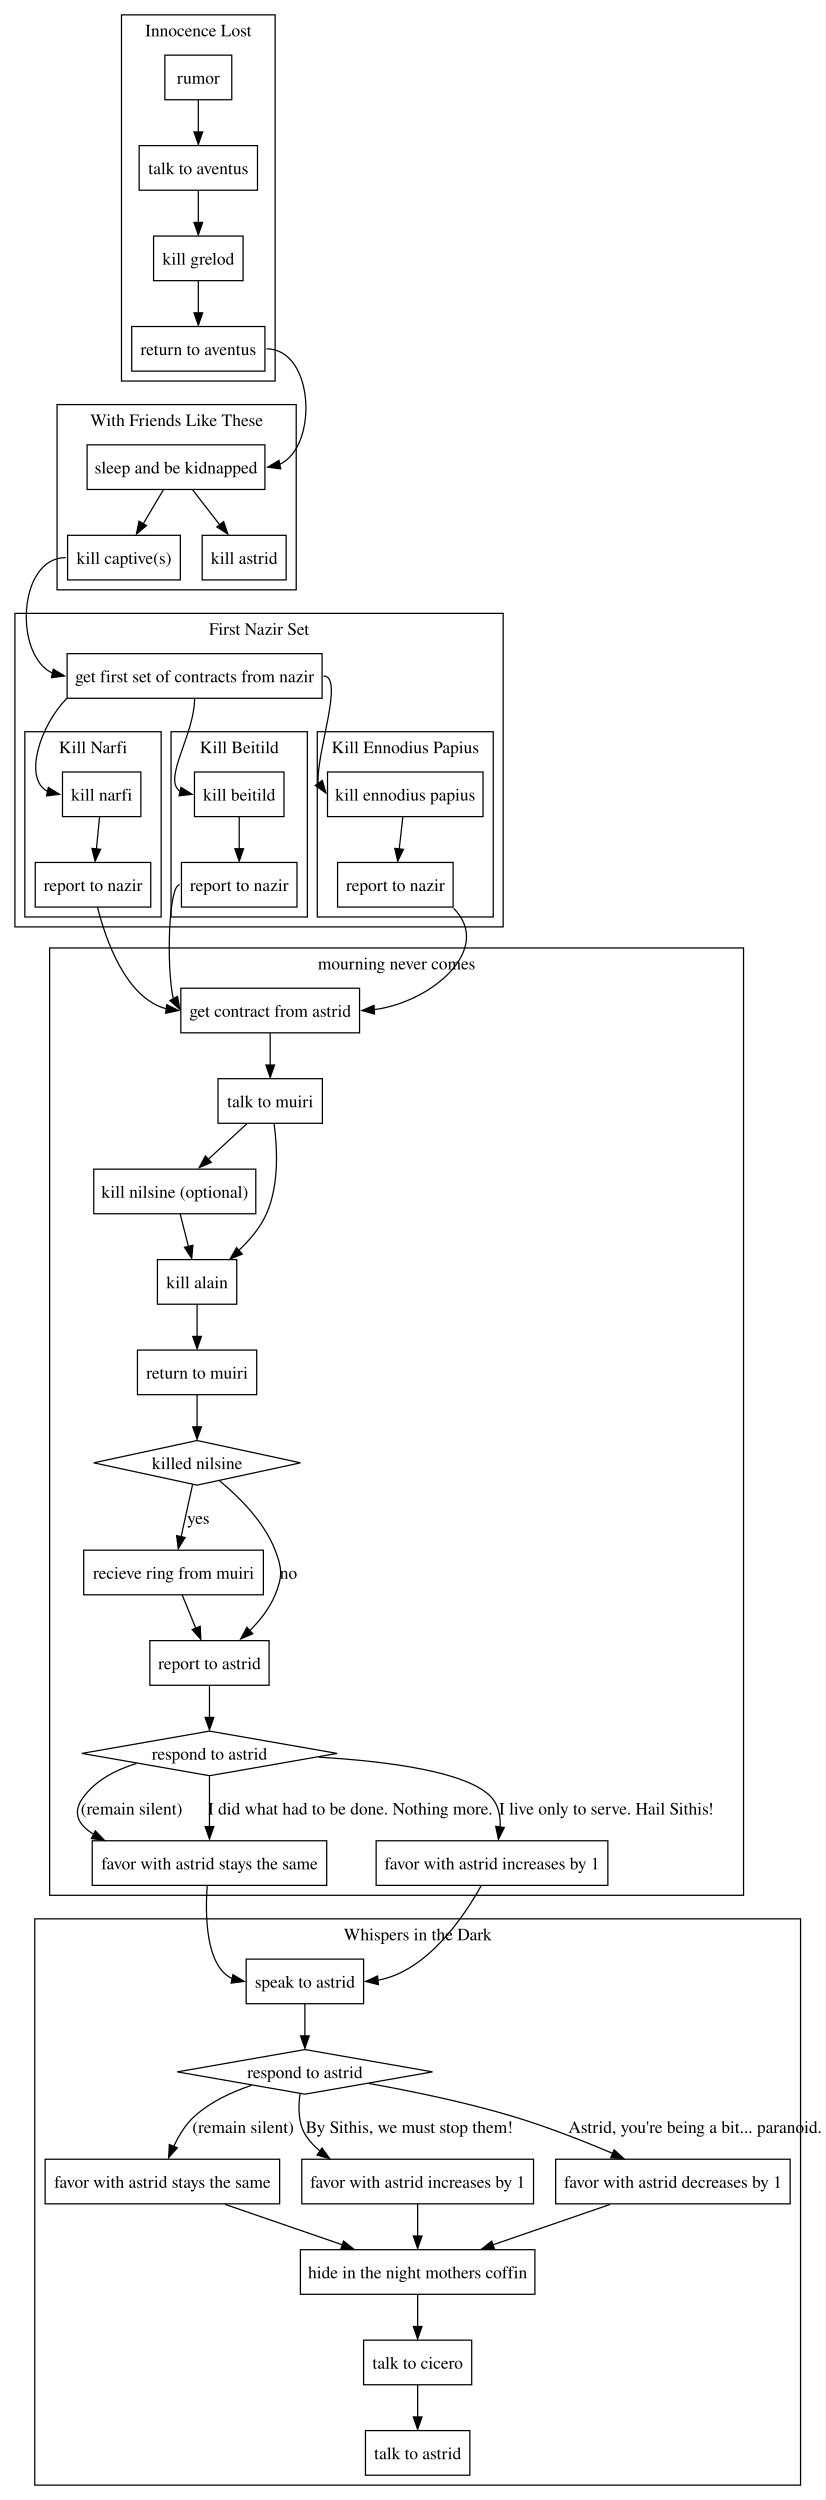
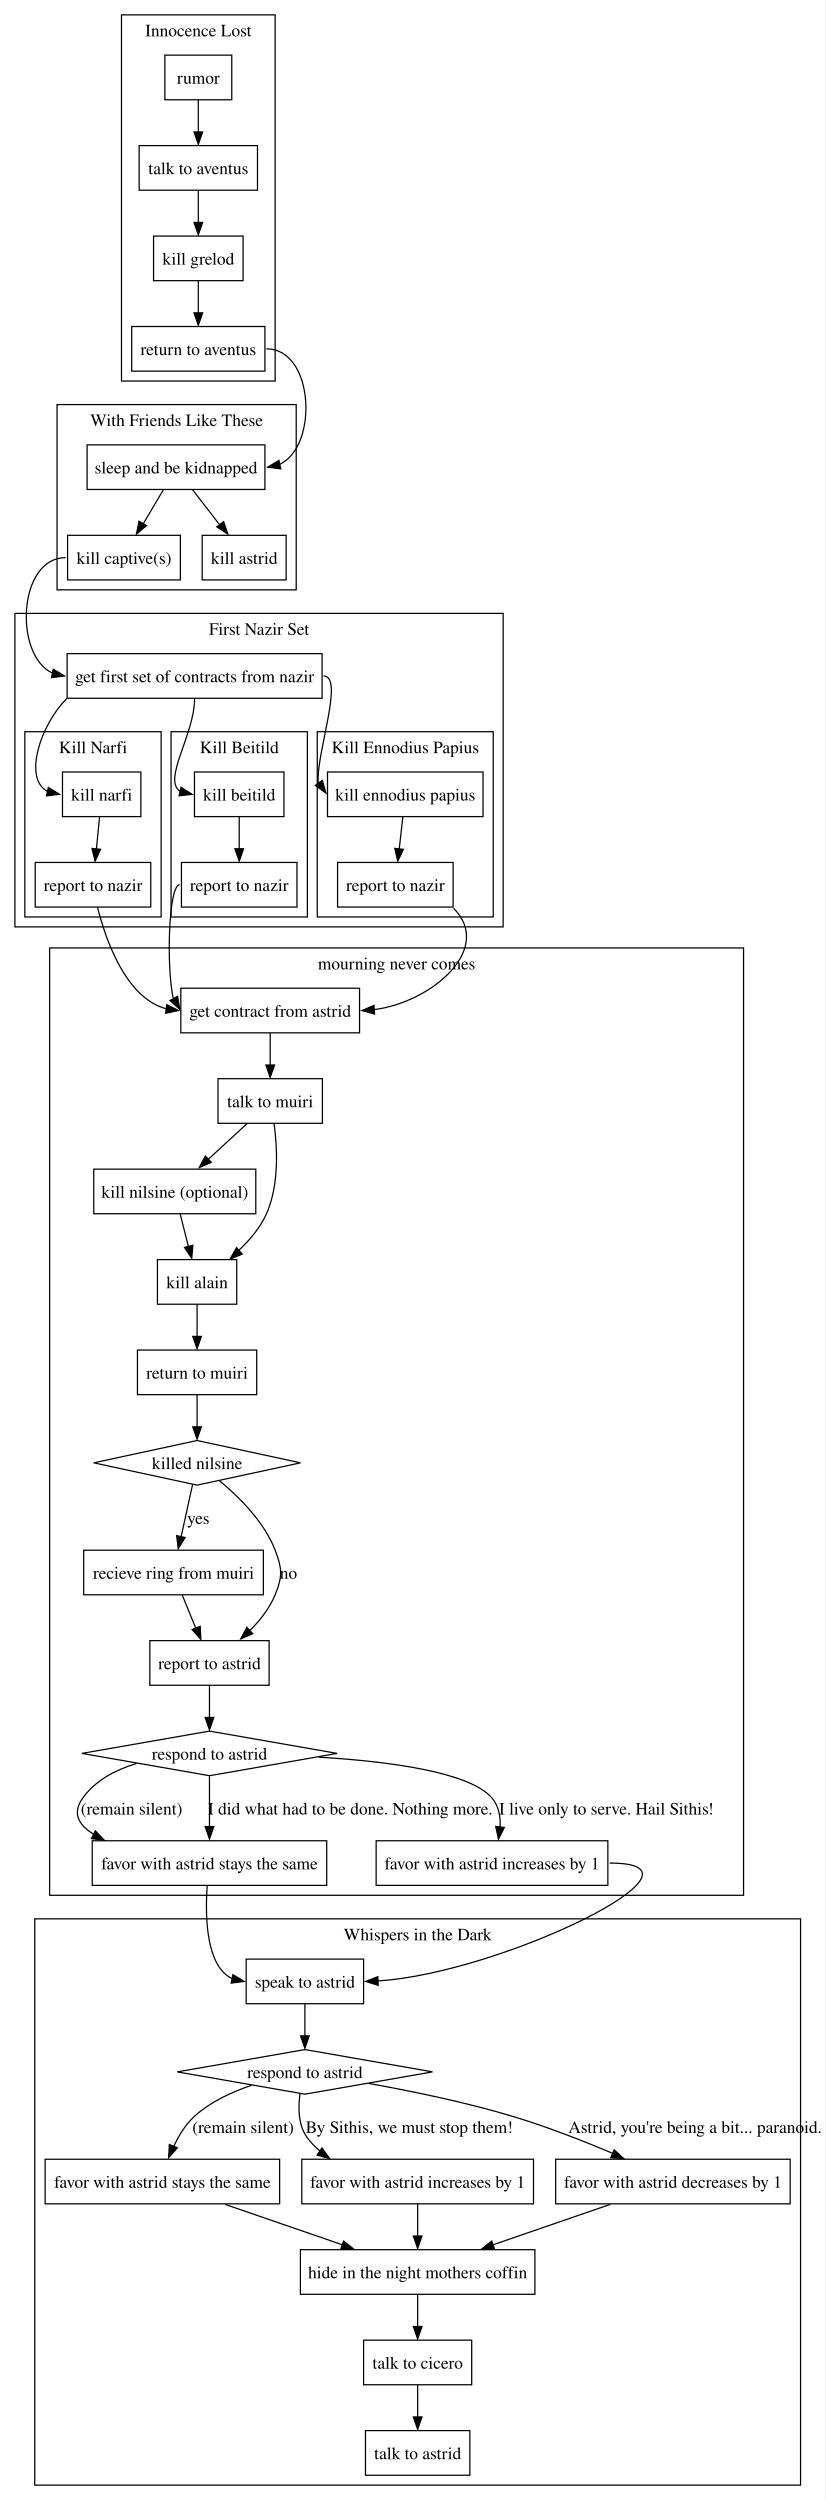
<svg xmlns="http://www.w3.org/2000/svg" width="666pt" height="2018pt" viewBox="0.00 0.00 665.75 2017.50">
  <g id="graph0" class="graph" transform="scale(1 1) rotate(0) translate(4 2013.5)">
    <polygon fill="white" stroke="none" points="-4,4 -4,-2013.5 661.75,-2013.5 661.75,4 -4,4" />
    <g id="clust1" class="cluster">
      <polygon fill="none" stroke="black" points="94,-1706 94,-2001.5 218,-2001.5 218,-1706 94,-1706" />
      <text text-anchor="middle" x="156" y="-1984.2" font-family="Times,serif" font-size="14.00">Innocence Lost</text>
    </g>
    <g id="clust2" class="cluster">
      <polygon fill="none" stroke="black" points="42,-1537.5 42,-1687 235,-1687 235,-1537.5 42,-1537.5" />
      <text text-anchor="middle" x="138.5" y="-1669.7" font-family="Times,serif" font-size="14.00">With Friends Like These</text>
    </g>
    <g id="clust4" class="cluster">
      <polygon fill="none" stroke="black" points="8,-1265.5 8,-1518.5 402,-1518.5 402,-1265.5 8,-1265.5" />
      <text text-anchor="middle" x="205" y="-1501.2" font-family="Times,serif" font-size="14.00">First Nazir Set</text>
    </g>
    <g id="clust5" class="cluster">
      <polygon fill="none" stroke="black" points="16,-1273.5 16,-1423 126,-1423 126,-1273.5 16,-1273.5" />
      <text text-anchor="middle" x="71" y="-1405.7" font-family="Times,serif" font-size="14.00">Kill Narfi</text>
    </g>
    <g id="clust6" class="cluster">
      <polygon fill="none" stroke="black" points="134,-1273.5 134,-1423 244,-1423 244,-1273.5 134,-1273.5" />
      <text text-anchor="middle" x="189" y="-1405.7" font-family="Times,serif" font-size="14.00">Kill Beitild</text>
    </g>
    <g id="clust7" class="cluster">
      <polygon fill="none" stroke="black" points="252,-1273.5 252,-1423 394,-1423 394,-1273.5 252,-1273.5" />
      <text text-anchor="middle" x="323" y="-1405.7" font-family="Times,serif" font-size="14.00">Kill Ennodius Papius</text>
    </g>
    <g id="clust8" class="cluster">
      <polygon fill="none" stroke="black" points="36,-484 36,-1248.5 596,-1248.5 596,-484 36,-484" />
      <text text-anchor="middle" x="316" y="-1231.2" font-family="Times,serif" font-size="14.00">mourning never comes</text>
    </g>
    <g id="clust9" class="cluster">
      <polygon fill="none" stroke="black" points="24,-8 24,-465 642,-465 642,-8 24,-8" />
      <text text-anchor="middle" x="333" y="-447.7" font-family="Times,serif" font-size="14.00">Whispers in the Dark</text>
    </g>
    <g id="node1" class="node">
      <polygon fill="none" stroke="black" points="203.75,-1896 108.25,-1896 108.25,-1860 203.75,-1860 203.75,-1896" />
      <text text-anchor="middle" x="156" y="-1872.95" font-family="Times,serif" font-size="14.00">talk to aventus</text>
    </g>
    <g id="node3" class="node">
      <polygon fill="none" stroke="black" points="192.12,-1823 119.88,-1823 119.88,-1787 192.12,-1787 192.12,-1823" />
      <text text-anchor="middle" x="156" y="-1799.95" font-family="Times,serif" font-size="14.00">kill grelod</text>
    </g>
    <g id="edge2" class="edge">
      <path fill="none" stroke="black" d="M156,-1859.81C156,-1852.05 156,-1842.68 156,-1833.95" />
      <polygon fill="black" stroke="black" points="159.5,-1834.03 156,-1824.03 152.5,-1834.03 159.5,-1834.03" />
    </g>
    <g id="node2" class="node">
      <polygon fill="none" stroke="black" points="183,-1969 129,-1969 129,-1933 183,-1933 183,-1969" />
      <text text-anchor="middle" x="156" y="-1945.95" font-family="Times,serif" font-size="14.00">rumor</text>
    </g>
    <g id="edge1" class="edge">
      <path fill="none" stroke="black" d="M156,-1932.81C156,-1925.05 156,-1915.68 156,-1906.95" />
      <polygon fill="black" stroke="black" points="159.5,-1907.03 156,-1897.03 152.5,-1907.03 159.5,-1907.03" />
    </g>
    <g id="node4" class="node">
      <polygon fill="none" stroke="black" points="209.75,-1750 102.25,-1750 102.25,-1714 209.75,-1714 209.75,-1750" />
      <text text-anchor="middle" x="156" y="-1726.95" font-family="Times,serif" font-size="14.00">return to aventus</text>
    </g>
    <g id="edge3" class="edge">
      <path fill="none" stroke="black" d="M156,-1786.81C156,-1779.05 156,-1769.68 156,-1760.95" />
      <polygon fill="black" stroke="black" points="159.5,-1761.03 156,-1751.03 152.5,-1761.03 159.5,-1761.03" />
    </g>
    <g id="node5" class="node">
      <polygon fill="none" stroke="black" points="209.75,-1654.5 66.25,-1654.5 66.25,-1618.5 209.75,-1618.5 209.75,-1654.5" />
      <text text-anchor="middle" x="138" y="-1631.45" font-family="Times,serif" font-size="14.00">sleep and be kidnapped</text>
    </g>
    <g id="edge34" class="edge">
      <path fill="none" stroke="black" d="M211,-1732C249.63,-1732 253.1,-1652.89 221.41,-1638.67" />
      <polygon fill="black" stroke="black" points="222.5,-1635.12 212,-1636.5 221.07,-1641.97 222.5,-1635.12" />
    </g>
    <g id="node6" class="node">
      <polygon fill="none" stroke="black" points="141.5,-1581.5 50.5,-1581.5 50.5,-1545.5 141.5,-1545.5 141.5,-1581.5" />
      <text text-anchor="middle" x="96" y="-1558.45" font-family="Times,serif" font-size="14.00">kill captive(s)</text>
    </g>
    <g id="edge4" class="edge">
      <path fill="none" stroke="black" d="M127.83,-1618.31C122.98,-1610.12 117.07,-1600.12 111.67,-1590.98" />
      <polygon fill="black" stroke="black" points="114.18,-1589.35 106.07,-1582.53 108.15,-1592.92 114.18,-1589.35" />
    </g>
    <g id="node7" class="node">
      <polygon fill="none" stroke="black" points="226.88,-1581.5 159.12,-1581.5 159.12,-1545.5 226.88,-1545.5 226.88,-1581.5" />
      <text text-anchor="middle" x="193" y="-1558.45" font-family="Times,serif" font-size="14.00">kill astrid</text>
    </g>
    <g id="edge5" class="edge">
      <path fill="none" stroke="black" d="M151.31,-1618.31C157.87,-1609.85 165.9,-1599.48 173.16,-1590.11" />
      <polygon fill="black" stroke="black" points="176.45,-1592.58 179.81,-1582.53 170.92,-1588.29 176.45,-1592.58" />
    </g>
    <g id="node8" class="node">
      <polygon fill="none" stroke="black" points="255.88,-1486 50.12,-1486 50.12,-1450 255.88,-1450 255.88,-1486" />
      <text text-anchor="middle" x="153" y="-1462.95" font-family="Times,serif" font-size="14.00">get first set of contracts from nazir</text>
    </g>
    <g id="edge35" class="edge">
      <path fill="none" stroke="black" d="M49,-1563.5C10.37,-1563.5 6.9,-1484.39 38.59,-1470.17" />
      <polygon fill="black" stroke="black" points="38.93,-1473.47 48,-1468 37.5,-1466.62 38.93,-1473.47" />
    </g>
    <g id="node9" class="node">
      <polygon fill="none" stroke="black" points="109.62,-1390.5 46.38,-1390.5 46.38,-1354.5 109.62,-1354.5 109.62,-1390.5" />
      <text text-anchor="middle" x="78" y="-1367.45" font-family="Times,serif" font-size="14.00">kill narfi</text>
    </g>
    <g id="edge9" class="edge">
      <path fill="none" stroke="black" d="M50,-1450C28.64,-1428.64 14.41,-1385.33 34.3,-1374.83" />
      <polygon fill="black" stroke="black" points="34.97,-1378.05 44,-1372.5 33.48,-1371.21 34.97,-1378.05" />
    </g>
    <g id="node11" class="node">
      <polygon fill="none" stroke="black" points="225.12,-1390.5 152.88,-1390.5 152.88,-1354.5 225.12,-1354.5 225.12,-1390.5" />
      <text text-anchor="middle" x="189" y="-1367.45" font-family="Times,serif" font-size="14.00">kill beitild</text>
    </g>
    <g id="edge10" class="edge">
      <path fill="none" stroke="black" d="M153,-1450C153,-1420.4 126.82,-1384.44 141.32,-1374.91" />
      <polygon fill="black" stroke="black" points="142.02,-1378.12 151,-1372.5 140.47,-1371.29 142.02,-1378.12" />
    </g>
    <g id="node13" class="node">
      <polygon fill="none" stroke="black" points="385.75,-1390.5 260.25,-1390.5 260.25,-1354.5 385.75,-1354.5 385.75,-1390.5" />
      <text text-anchor="middle" x="323" y="-1367.45" font-family="Times,serif" font-size="14.00">kill ennodius papius</text>
    </g>
    <g id="edge11" class="edge">
      <path fill="none" stroke="black" d="M257,-1468C274.25,-1468 250.77,-1404.96 252.75,-1381.31" />
      <polygon fill="black" stroke="black" points="256.07,-1383.68 259,-1373.5 250.36,-1379.63 256.07,-1383.68" />
    </g>
    <g id="node10" class="node">
      <polygon fill="none" stroke="black" points="117.62,-1317.5 24.38,-1317.5 24.38,-1281.5 117.62,-1281.5 117.62,-1317.5" />
      <text text-anchor="middle" x="71" y="-1294.45" font-family="Times,serif" font-size="14.00">report to nazir</text>
    </g>
    <g id="edge6" class="edge">
      <path fill="none" stroke="black" d="M76.31,-1354.31C75.54,-1346.55 74.62,-1337.18 73.76,-1328.45" />
      <polygon fill="black" stroke="black" points="77.14,-1328.14 72.68,-1318.53 70.18,-1328.82 77.14,-1328.14" />
    </g>
    <g id="node15" class="node">
      <polygon fill="none" stroke="black" points="286.12,-1216 141.88,-1216 141.88,-1180 286.12,-1180 286.12,-1216" />
      <text text-anchor="middle" x="214" y="-1192.95" font-family="Times,serif" font-size="14.00">get contract from astrid</text>
    </g>
    <g id="edge36" class="edge">
      <path fill="none" stroke="black" d="M74.62,-1281.45C81.14,-1255.47 97.35,-1208.04 130.25,-1199.38" />
      <polygon fill="black" stroke="black" points="130.53,-1202.74 140,-1198 129.64,-1195.8 130.53,-1202.74" />
    </g>
    <g id="node12" class="node">
      <polygon fill="none" stroke="black" points="235.62,-1317.5 142.38,-1317.5 142.38,-1281.5 235.62,-1281.5 235.62,-1317.5" />
      <text text-anchor="middle" x="189" y="-1294.45" font-family="Times,serif" font-size="14.00">report to nazir</text>
    </g>
    <g id="edge7" class="edge">
      <path fill="none" stroke="black" d="M189,-1354.31C189,-1346.55 189,-1337.18 189,-1328.45" />
      <polygon fill="black" stroke="black" points="192.5,-1328.53 189,-1318.53 185.5,-1328.53 192.5,-1328.53" />
    </g>
    <g id="edge37" class="edge">
      <path fill="none" stroke="black" d="M141,-1299.5C131.84,-1299.5 130.12,-1232.49 135.85,-1207.37" />
      <polygon fill="black" stroke="black" points="139.25,-1209.45 141,-1199 133.11,-1206.07 139.25,-1209.45" />
    </g>
    <g id="node14" class="node">
      <polygon fill="none" stroke="black" points="361.62,-1317.5 268.38,-1317.5 268.38,-1281.5 361.62,-1281.5 361.62,-1317.5" />
      <text text-anchor="middle" x="315" y="-1294.45" font-family="Times,serif" font-size="14.00">report to nazir</text>
    </g>
    <g id="edge8" class="edge">
      <path fill="none" stroke="black" d="M321.06,-1354.31C320.19,-1346.55 319.13,-1337.18 318.15,-1328.45" />
      <polygon fill="black" stroke="black" points="321.52,-1328.07 316.92,-1318.53 314.56,-1328.86 321.52,-1328.07" />
    </g>
    <g id="edge38" class="edge">
      <path fill="none" stroke="black" d="M362,-1280.5C394.51,-1247.99 344.8,-1204.79 297.87,-1198.72" />
      <polygon fill="black" stroke="black" points="298.21,-1195.17 288,-1198 297.75,-1202.15 298.21,-1195.17" />
    </g>
    <g id="node16" class="node">
      <polygon fill="none" stroke="black" points="256.12,-1143 171.88,-1143 171.88,-1107 256.12,-1107 256.12,-1143" />
      <text text-anchor="middle" x="214" y="-1119.95" font-family="Times,serif" font-size="14.00">talk to muiri</text>
    </g>
    <g id="edge12" class="edge">
      <path fill="none" stroke="black" d="M214,-1179.81C214,-1172.05 214,-1162.68 214,-1153.95" />
      <polygon fill="black" stroke="black" points="217.5,-1154.03 214,-1144.03 210.5,-1154.03 217.5,-1154.03" />
    </g>
    <g id="node17" class="node">
      <polygon fill="none" stroke="black" points="202.38,-1070 71.62,-1070 71.62,-1034 202.38,-1034 202.38,-1070" />
      <text text-anchor="middle" x="137" y="-1046.95" font-family="Times,serif" font-size="14.00">kill nilsine (optional)</text>
    </g>
    <g id="edge14" class="edge">
      <path fill="none" stroke="black" d="M195.36,-1106.81C185.88,-1098.07 174.18,-1087.28 163.76,-1077.67" />
      <polygon fill="black" stroke="black" points="166.46,-1075.48 156.73,-1071.27 161.71,-1080.63 166.46,-1075.48" />
    </g>
    <g id="node18" class="node">
      <polygon fill="none" stroke="black" points="187,-997 123,-997 123,-961 187,-961 187,-997" />
      <text text-anchor="middle" x="155" y="-973.95" font-family="Times,serif" font-size="14.00">kill alain</text>
    </g>
    <g id="edge13" class="edge">
      <path fill="none" stroke="black" d="M217.15,-1106.56C219.72,-1087.77 221.42,-1057.43 211,-1034 206.04,-1022.85 197.61,-1012.85 188.77,-1004.57" />
      <polygon fill="black" stroke="black" points="191.47,-1001.4 181.63,-997.46 186.86,-1006.67 191.47,-1001.4" />
    </g>
    <g id="edge15" class="edge">
      <path fill="none" stroke="black" d="M141.36,-1033.81C143.35,-1025.96 145.75,-1016.47 147.99,-1007.66" />
      <polygon fill="black" stroke="black" points="151.62,-1008.58 150.68,-998.03 144.83,-1006.86 151.62,-1008.58" />
    </g>
    <g id="node19" class="node">
      <polygon fill="none" stroke="black" points="203.12,-924 106.88,-924 106.88,-888 203.12,-888 203.12,-924" />
      <text text-anchor="middle" x="155" y="-900.95" font-family="Times,serif" font-size="14.00">return to muiri</text>
    </g>
    <g id="edge16" class="edge">
      <path fill="none" stroke="black" d="M155,-960.81C155,-953.05 155,-943.68 155,-934.95" />
      <polygon fill="black" stroke="black" points="158.5,-935.03 155,-925.03 151.5,-935.03 158.5,-935.03" />
    </g>
    <g id="node20" class="node">
      <polygon fill="none" stroke="black" points="155,-851 71.52,-833 155,-815 238.48,-833 155,-851" />
      <text text-anchor="middle" x="155" y="-827.95" font-family="Times,serif" font-size="14.00">killed nilsine</text>
    </g>
    <g id="edge17" class="edge">
      <path fill="none" stroke="black" d="M155,-887.81C155,-880.05 155,-870.68 155,-861.95" />
      <polygon fill="black" stroke="black" points="158.5,-862.03 155,-852.03 151.5,-862.03 158.5,-862.03" />
    </g>
    <g id="node21" class="node">
      <polygon fill="none" stroke="black" points="208.5,-762.5 63.5,-762.5 63.5,-726.5 208.5,-726.5 208.5,-762.5" />
      <text text-anchor="middle" x="136" y="-739.45" font-family="Times,serif" font-size="14.00">recieve ring from muiri</text>
    </g>
    <g id="edge18" class="edge">
      <path fill="none" stroke="black" d="M151.34,-815.32C148.72,-803.39 145.13,-787.05 142.08,-773.18" />
      <polygon fill="black" stroke="black" points="145.35,-772.74 139.78,-763.72 138.51,-774.24 145.35,-772.74" />
      <text text-anchor="middle" x="156" y="-783.7" font-family="Times,serif" font-size="14.00">yes</text>
    </g>
    <g id="node22" class="node">
      <polygon fill="none" stroke="black" points="213.12,-689.5 116.88,-689.5 116.88,-653.5 213.12,-653.5 213.12,-689.5" />
      <text text-anchor="middle" x="165" y="-666.45" font-family="Times,serif" font-size="14.00">report to astrid</text>
    </g>
    <g id="edge19" class="edge">
      <path fill="none" stroke="black" d="M173.03,-818.59C188.28,-806.03 209.03,-785.75 218,-762.5 223.76,-747.57 224.05,-741.31 218,-726.5 213.52,-715.53 205.62,-705.59 197.26,-697.32" />
      <polygon fill="black" stroke="black" points="199.94,-695.1 190.21,-690.91 195.2,-700.26 199.94,-695.1" />
      <text text-anchor="middle" x="228.75" y="-739.45" font-family="Times,serif" font-size="14.00">no</text>
    </g>
    <g id="edge20" class="edge">
      <path fill="none" stroke="black" d="M143.02,-726.31C146.3,-718.29 150.28,-708.55 153.94,-699.57" />
      <polygon fill="black" stroke="black" points="157.5,-701.11 158.04,-690.53 151.02,-698.46 157.5,-701.11" />
    </g>
    <g id="node23" class="node">
      <polygon fill="none" stroke="black" points="165,-616.5 61.98,-598.5 165,-580.5 268.02,-598.5 165,-616.5" />
      <text text-anchor="middle" x="165" y="-593.45" font-family="Times,serif" font-size="14.00">respond to astrid</text>
    </g>
    <g id="edge21" class="edge">
      <path fill="none" stroke="black" d="M165,-653.31C165,-645.55 165,-636.18 165,-627.45" />
      <polygon fill="black" stroke="black" points="168.5,-627.53 165,-617.53 161.5,-627.53 168.5,-627.53" />
    </g>
    <g id="node24" class="node">
      <polygon fill="none" stroke="black" points="259.62,-528 70.38,-528 70.38,-492 259.62,-492 259.62,-528" />
      <text text-anchor="middle" x="165" y="-504.95" font-family="Times,serif" font-size="14.00">favor with astrid stays the same</text>
    </g>
    <g id="edge22" class="edge">
      <path fill="none" stroke="black" d="M106.04,-590.35C89.34,-585.29 72.95,-576.77 62.75,-562.5 53.96,-550.2 59.42,-540.67 71.43,-533.34" />
      <polygon fill="black" stroke="black" points="72.88,-536.02 80.22,-528.38 69.72,-529.77 72.88,-536.02" />
      <text text-anchor="middle" x="102.12" y="-549.2" font-family="Times,serif" font-size="14.00">(remain silent)</text>
    </g>
    <g id="edge23" class="edge">
      <path fill="none" stroke="black" d="M165,-580C165,-568.27 165,-552.58 165,-539.12" />
      <polygon fill="black" stroke="black" points="168.5,-539.48 165,-529.48 161.5,-539.48 168.5,-539.48" />
      <text text-anchor="middle" x="278.62" y="-549.2" font-family="Times,serif" font-size="14.00">I did what had to be done. Nothing more.</text>
    </g>
    <g id="node25" class="node">
      <polygon fill="none" stroke="black" points="486.5,-528 299.5,-528 299.5,-492 486.5,-492 486.5,-528" />
      <text text-anchor="middle" x="393" y="-504.95" font-family="Times,serif" font-size="14.00">favor with astrid increases by 1</text>
    </g>
    <g id="edge24" class="edge">
      <path fill="none" stroke="black" d="M253.29,-595.47C309.45,-592.09 374.91,-583.58 393,-562.5 398.51,-556.08 399.94,-547.38 399.57,-538.96" />
      <polygon fill="black" stroke="black" points="402.94,-538.74 398.22,-529.26 396,-539.62 402.94,-538.74" />
      <text text-anchor="middle" x="485.25" y="-549.2" font-family="Times,serif" font-size="14.00">I live only to serve. Hail Sithis!</text>
    </g>
    <g id="node26" class="node">
      <polygon fill="none" stroke="black" points="289.38,-432.5 194.62,-432.5 194.62,-396.5 289.38,-396.5 289.38,-432.5" />
      <text text-anchor="middle" x="242" y="-409.45" font-family="Times,serif" font-size="14.00">speak to astrid</text>
    </g>
    <g id="edge39" class="edge">
      <path fill="none" stroke="black" d="M163.16,-491.67C161.48,-467.8 161.91,-426.62 183.43,-416.7" />
      <polygon fill="black" stroke="black" points="183.92,-419.96 193,-414.5 182.5,-413.11 183.92,-419.96" />
    </g>
    <g id="edge40" class="edge">
-       <path fill="none" stroke="black" d="M384.23,-491.67C370.3,-466.62 340.58,-422.53 300.88,-415.47" />
-       <polygon fill="black" stroke="black" points="301.27,-411.9 291,-414.5 300.65,-418.87 301.27,-411.9" />
+       <path fill="none" stroke="black" d="M488,-510C582.17,-510 401.62,-421.28 300.96,-414.87" />
+       <polygon fill="black" stroke="black" points="301.11,-411.33 291,-414.5 300.88,-418.33 301.11,-411.33" />
    </g>
    <g id="node27" class="node">
      <polygon fill="none" stroke="black" points="242,-359.5 138.98,-341.5 242,-323.5 345.02,-341.5 242,-359.5" />
      <text text-anchor="middle" x="242" y="-336.45" font-family="Times,serif" font-size="14.00">respond to astrid</text>
    </g>
    <g id="edge25" class="edge">
      <path fill="none" stroke="black" d="M242,-396.31C242,-388.55 242,-379.18 242,-370.45" />
      <polygon fill="black" stroke="black" points="245.5,-370.53 242,-360.53 238.5,-370.53 245.5,-370.53" />
    </g>
    <g id="node28" class="node">
      <polygon fill="none" stroke="black" points="221.62,-271 32.38,-271 32.38,-235 221.62,-235 221.62,-271" />
      <text text-anchor="middle" x="127" y="-247.95" font-family="Times,serif" font-size="14.00">favor with astrid stays the same</text>
    </g>
    <g id="edge26" class="edge">
      <path fill="none" stroke="black" d="M198.94,-330.64C182.98,-325.3 165.65,-317.29 152.75,-305.5 145.62,-298.98 140.2,-290.04 136.22,-281.43" />
      <polygon fill="black" stroke="black" points="139.09,-280.22 132.05,-272.29 132.61,-282.87 139.09,-280.22" />
      <text text-anchor="middle" x="192.12" y="-292.2" font-family="Times,serif" font-size="14.00">(remain silent)</text>
    </g>
    <g id="node29" class="node">
      <polygon fill="none" stroke="black" points="426.5,-271 239.5,-271 239.5,-235 426.5,-235 426.5,-271" />
      <text text-anchor="middle" x="333" y="-247.95" font-family="Times,serif" font-size="14.00">favor with astrid increases by 1</text>
    </g>
    <g id="edge27" class="edge">
      <path fill="none" stroke="black" d="M238.06,-323.72C236.51,-312.86 236.5,-298.95 243.5,-289 246.52,-284.71 250.16,-280.94 254.2,-277.64" />
      <polygon fill="black" stroke="black" points="255.82,-280.07 262.02,-271.48 251.82,-274.33 255.82,-280.07" />
      <text text-anchor="middle" x="326.25" y="-292.2" font-family="Times,serif" font-size="14.00">By Sithis, we must stop them!</text>
    </g>
    <g id="node30" class="node">
      <polygon fill="none" stroke="black" points="633.62,-271 444.38,-271 444.38,-235 633.62,-235 633.62,-271" />
      <text text-anchor="middle" x="539" y="-247.95" font-family="Times,serif" font-size="14.00">favor with astrid decreases by 1</text>
    </g>
    <g id="edge28" class="edge">
      <path fill="none" stroke="black" d="M293.68,-332.14C327.21,-326.13 371.63,-317.06 410,-305.5 437.17,-297.31 466.63,-285.77 490.52,-275.69" />
      <polygon fill="black" stroke="black" points="491.57,-278.61 499.39,-271.47 488.82,-272.18 491.57,-278.61" />
      <text text-anchor="middle" x="556.88" y="-292.2" font-family="Times,serif" font-size="14.00">Astrid, you're being a bit... paranoid.</text>
    </g>
    <g id="node31" class="node">
      <polygon fill="none" stroke="black" points="427.62,-198 238.38,-198 238.38,-162 427.62,-162 427.62,-198" />
      <text text-anchor="middle" x="333" y="-174.95" font-family="Times,serif" font-size="14.00">hide in the night mothers coffin</text>
    </g>
    <g id="edge29" class="edge">
      <path fill="none" stroke="black" d="M177.66,-234.54C206.22,-224.7 242.09,-212.33 272.16,-201.97" />
      <polygon fill="black" stroke="black" points="273.23,-204.96 281.54,-198.39 270.94,-198.34 273.23,-204.96" />
    </g>
    <g id="edge30" class="edge">
      <path fill="none" stroke="black" d="M333,-234.81C333,-227.05 333,-217.68 333,-208.95" />
      <polygon fill="black" stroke="black" points="336.5,-209.03 333,-199.03 329.5,-209.03 336.5,-209.03" />
    </g>
    <g id="edge31" class="edge">
      <path fill="none" stroke="black" d="M488.34,-234.54C459.78,-224.7 423.91,-212.33 393.84,-201.97" />
      <polygon fill="black" stroke="black" points="395.06,-198.34 384.46,-198.39 392.77,-204.96 395.06,-198.34" />
    </g>
    <g id="node32" class="node">
      <polygon fill="none" stroke="black" points="376.62,-125 289.38,-125 289.38,-89 376.62,-89 376.62,-125" />
      <text text-anchor="middle" x="333" y="-101.95" font-family="Times,serif" font-size="14.00">talk to cicero</text>
    </g>
    <g id="edge32" class="edge">
      <path fill="none" stroke="black" d="M333,-161.81C333,-154.05 333,-144.68 333,-135.95" />
      <polygon fill="black" stroke="black" points="336.5,-136.03 333,-126.03 329.5,-136.03 336.5,-136.03" />
    </g>
    <g id="node33" class="node">
      <polygon fill="none" stroke="black" points="375.12,-52 290.88,-52 290.88,-16 375.12,-16 375.12,-52" />
      <text text-anchor="middle" x="333" y="-28.95" font-family="Times,serif" font-size="14.00">talk to astrid</text>
    </g>
    <g id="edge33" class="edge">
      <path fill="none" stroke="black" d="M333,-88.81C333,-81.05 333,-71.68 333,-62.95" />
      <polygon fill="black" stroke="black" points="336.5,-63.03 333,-53.03 329.5,-63.03 336.5,-63.03" />
    </g>
  </g>
</svg>
